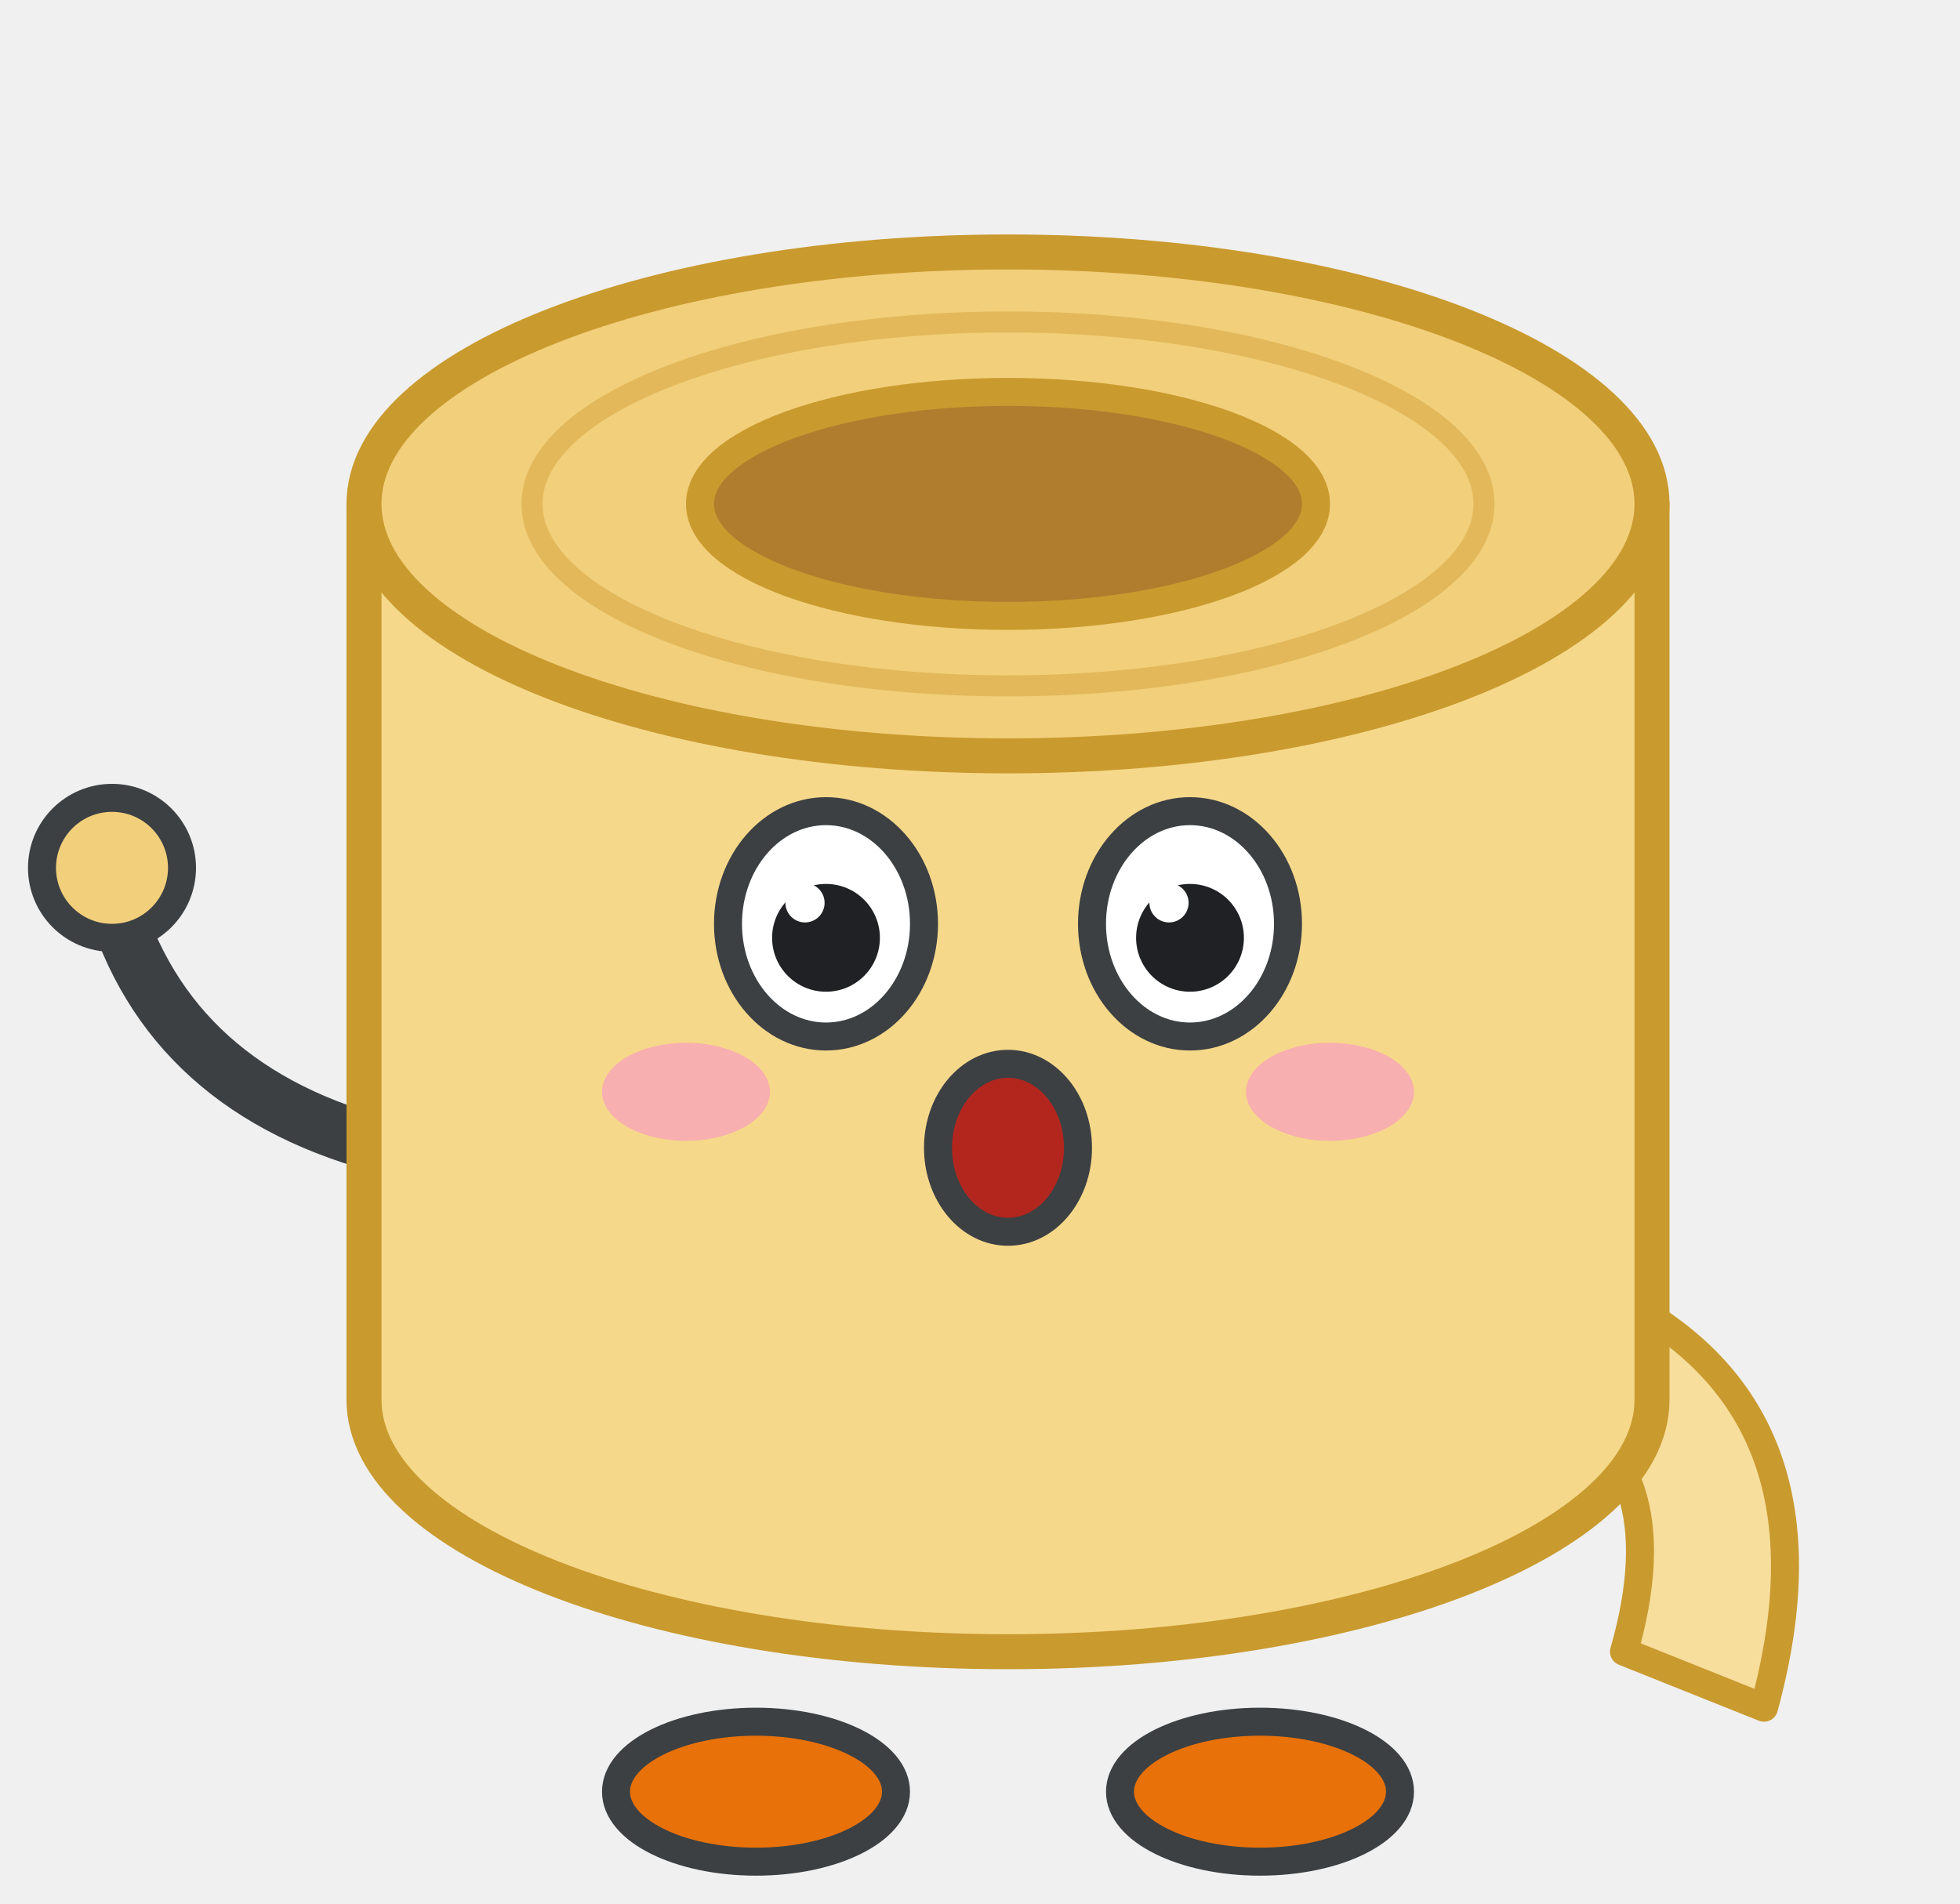
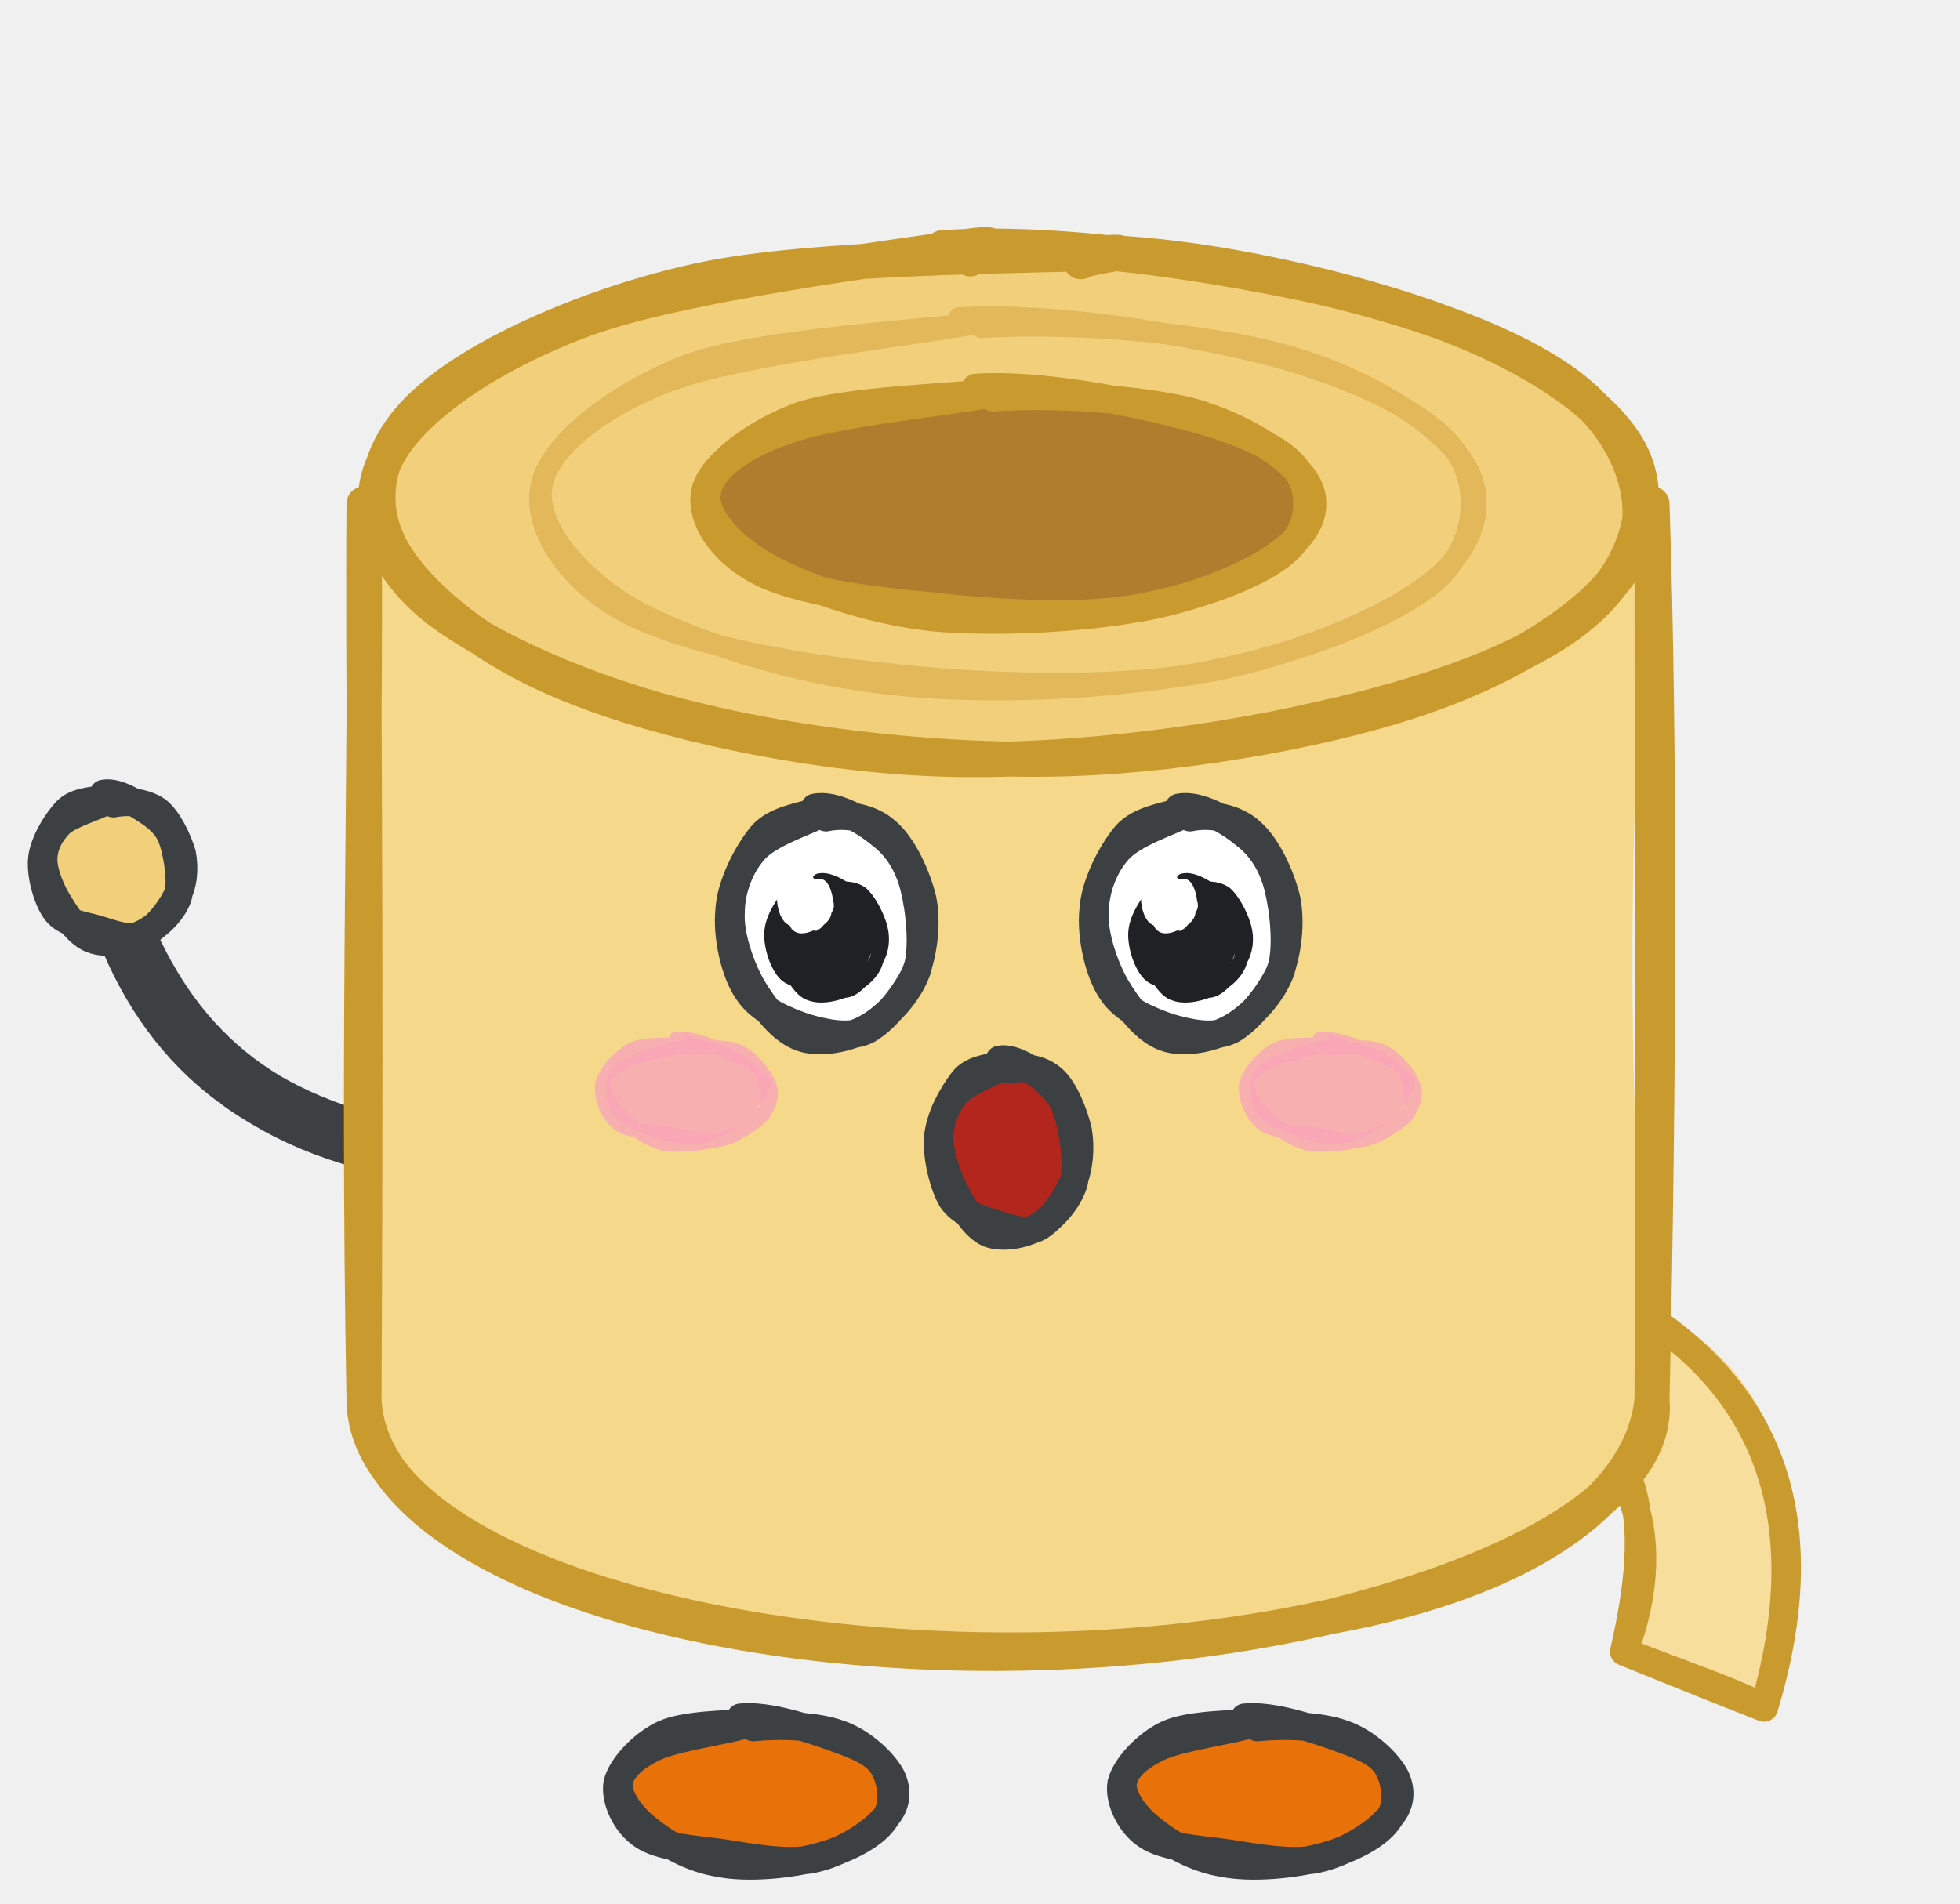
- <svg xmlns="http://www.w3.org/2000/svg" viewBox="0 0 140 136" font-family="Pretendard, 'Noto Sans KR', 'Apple SD Gothic Neo', sans-serif">
-   <g transform="translate(10 0)">
-     <ellipse cx="44" cy="128" rx="10" ry="5" fill="#E8710A" stroke="#3C4043" stroke-width="2" />
-     <ellipse cx="80" cy="128" rx="10" ry="5" fill="#E8710A" stroke="#3C4043" stroke-width="2" />
-     <path d="M18 82 Q2 78 -2 64" fill="none" stroke="#3C4043" stroke-width="4" stroke-linejoin="round" stroke-linecap="round" />
-     <circle cx="-2" cy="62" r="5" fill="#F2CF7A" stroke="#3C4043" stroke-width="2" />
-     <path d="M104 92 Q122 100 116 122 L106 118 Q110 104 100 100 Z" fill="#F7DE9C" stroke="#C99A2E" stroke-width="2" stroke-linejoin="round" stroke-linecap="round" />
-     <path d="M16 36 L16 100 A46 18 0 0 0 108 100 L108 36" fill="#F6D88A" stroke="#C99A2E" stroke-width="2.5" stroke-linejoin="round" stroke-linecap="round" />
-     <ellipse cx="62" cy="36" rx="46" ry="18" fill="#F2CF7A" stroke="#C99A2E" stroke-width="2.5" />
-     <ellipse cx="62" cy="36" rx="22" ry="8" fill="#B07C2E" stroke="#C99A2E" stroke-width="2" />
-     <ellipse cx="62" cy="36" rx="34" ry="13" fill="none" stroke="#E2B85A" stroke-width="1.5" />
-     <ellipse cx="49" cy="66" rx="7" ry="8.05" fill="#fff" stroke="#3C4043" stroke-width="2" />
-     <circle cx="49" cy="67" r="3.85" fill="#202124" />
-     <circle cx="47.5" cy="64.5" r="1.4" fill="#fff" />
-     <ellipse cx="75" cy="66" rx="7" ry="8.05" fill="#fff" stroke="#3C4043" stroke-width="2" />
-     <circle cx="75" cy="67" r="3.85" fill="#202124" />
-     <circle cx="73.5" cy="64.5" r="1.4" fill="#fff" />
-     <ellipse cx="39" cy="78" rx="6" ry="3.5" fill="#F8A5B8" opacity="0.8" />
-     <ellipse cx="85" cy="78" rx="6" ry="3.5" fill="#F8A5B8" opacity="0.8" />
-     <ellipse cx="62" cy="82" rx="5" ry="6" fill="#B3261E" stroke="#3C4043" stroke-width="2" />
+ <svg xmlns="http://www.w3.org/2000/svg" stroke-linecap="round" viewBox="0 0 140 136">
+   <g>
+     <path d="M54.8 122.8 C56.8 122.9, 59.5 123.6, 61.0 124.3 C62.4 125.1, 63.4 126.3, 63.5 127.4 C63.6 128.4, 62.9 129.7, 61.6 130.7 C60.4 131.7, 58.0 132.9, 55.9 133.1 C53.8 133.4, 51.0 132.9, 49.2 132.4 C47.4 131.8, 45.7 130.9, 45.0 129.9 C44.3 128.8, 44.3 127.2, 44.9 126.2 C45.5 125.2, 46.9 124.4, 48.6 123.9 C50.4 123.3, 54.3 123.1, 55.5 123.0 C56.7 122.9, 55.8 123.1, 55.8 123.3 M53.8 122.4 C55.7 122.4, 58.1 123.7, 59.8 124.5 C61.5 125.2, 63.5 125.9, 63.9 126.8 C64.3 127.8, 63.3 129.1, 62.2 130.0 C61.1 130.9, 59.2 132.0, 57.3 132.3 C55.4 132.7, 52.9 132.5, 51.0 132.2 C49.1 131.9, 47.0 131.3, 45.9 130.4 C44.8 129.6, 44.2 128.1, 44.4 127.1 C44.6 126.1, 45.6 125.1, 47.1 124.4 C48.7 123.7, 52.6 123.0, 53.8 122.8 C55.0 122.7, 54.4 123.4, 54.4 123.5" stroke="none" stroke-width="0" fill="rgb(232, 113, 10)" />
+     <path d="M52.9 122.7 C54.9 122.5, 57.8 123.5, 59.5 124.1 C61.2 124.7, 62.5 125.2, 63.1 126.2 C63.7 127.2, 64.0 129.0, 63.1 130.1 C62.3 131.2, 60.3 132.2, 58.3 132.7 C56.4 133.2, 53.4 133.5, 51.4 133.1 C49.4 132.8, 47.5 131.7, 46.3 130.7 C45.1 129.8, 44.1 128.4, 44.2 127.4 C44.3 126.4, 45.3 125.5, 46.8 124.8 C48.3 124.1, 52.1 123.6, 53.2 123.2 C54.4 122.9, 53.6 122.7, 53.6 122.8 M53.8 123.4 C55.8 123.2, 58.4 123.3, 60.0 123.9 C61.7 124.5, 63.2 126.0, 63.7 127.0 C64.2 128.1, 64.0 129.2, 63.0 130.1 C62.1 131.1, 60.0 132.4, 58.1 132.8 C56.2 133.2, 53.7 132.7, 51.7 132.4 C49.6 132.1, 47.2 132.0, 45.9 131.1 C44.7 130.3, 43.9 128.6, 44.1 127.4 C44.4 126.2, 45.9 124.6, 47.4 123.9 C48.9 123.2, 52.0 123.2, 53.0 123.1 C53.9 122.9, 53.0 122.9, 53.1 123" stroke="rgb(60, 64, 67)" stroke-width="2" fill="none" />
+   </g>
+   <g>
+     <path d="M90.8 122.8 C92.8 122.9, 95.5 123.6, 97.0 124.3 C98.4 125.1, 99.4 126.3, 99.5 127.4 C99.6 128.4, 98.9 129.7, 97.6 130.7 C96.4 131.7, 94.0 132.9, 91.9 133.1 C89.8 133.4, 87.0 132.9, 85.2 132.4 C83.4 131.8, 81.7 130.9, 81.0 129.9 C80.3 128.8, 80.3 127.2, 80.9 126.2 C81.5 125.2, 82.9 124.4, 84.6 123.9 C86.4 123.3, 90.3 123.1, 91.5 123.0 C92.7 122.9, 91.8 123.1, 91.8 123.3 M89.8 122.4 C91.7 122.4, 94.1 123.7, 95.8 124.5 C97.5 125.2, 99.5 125.9, 99.9 126.8 C100.3 127.8, 99.3 129.1, 98.2 130.0 C97.1 130.9, 95.2 132.0, 93.3 132.3 C91.4 132.7, 88.9 132.5, 87.0 132.2 C85.1 131.9, 83.0 131.3, 81.9 130.4 C80.8 129.6, 80.2 128.1, 80.4 127.1 C80.6 126.1, 81.6 125.1, 83.1 124.4 C84.7 123.7, 88.6 123.0, 89.8 122.8 C91.0 122.7, 90.4 123.4, 90.4 123.5" stroke="none" stroke-width="0" fill="rgb(232, 113, 10)" />
+     <path d="M88.9 122.7 C90.9 122.5, 93.8 123.5, 95.5 124.1 C97.2 124.7, 98.5 125.2, 99.1 126.2 C99.7 127.2, 100.0 129.0, 99.1 130.1 C98.3 131.2, 96.3 132.2, 94.3 132.7 C92.4 133.2, 89.4 133.5, 87.4 133.1 C85.4 132.8, 83.5 131.7, 82.3 130.7 C81.1 129.8, 80.1 128.4, 80.2 127.4 C80.3 126.4, 81.3 125.5, 82.8 124.8 C84.3 124.1, 88.1 123.6, 89.2 123.2 C90.4 122.9, 89.6 122.7, 89.6 122.8 M89.8 123.4 C91.8 123.2, 94.4 123.3, 96.0 123.9 C97.7 124.5, 99.2 126.0, 99.7 127.0 C100.2 128.1, 100.0 129.2, 99.0 130.1 C98.1 131.1, 96.0 132.4, 94.1 132.8 C92.2 133.2, 89.7 132.7, 87.7 132.4 C85.6 132.1, 83.2 132.0, 81.9 131.1 C80.7 130.3, 79.9 128.6, 80.1 127.4 C80.4 126.2, 81.9 124.6, 83.4 123.9 C84.9 123.2, 88.0 123.2, 89.0 123.1 C89.9 122.9, 89.0 122.9, 89.1 123" stroke="rgb(60, 64, 67)" stroke-width="2" fill="none" />
+   </g>
+   <g>
+     <path d="M28 82 C16.6 79.4, 10.9 73.2, 8 64 M28 82 C16.8 79.6, 11.2 73.2, 8 64" stroke="rgb(60, 64, 67)" stroke-width="4" fill="none" />
+   </g>
+   <g>
+     <path d="M8.2 56.8 C9.2 56.9, 10.7 57.6, 11.4 58.3 C12.1 59.1, 12.6 60.3, 12.6 61.4 C12.7 62.4, 12.3 63.7, 11.7 64.7 C11.1 65.7, 9.8 66.9, 8.8 67.1 C7.7 67.4, 6.3 66.9, 5.4 66.4 C4.5 65.8, 3.8 64.9, 3.5 63.9 C3.2 62.8, 3.3 61.2, 3.6 60.2 C3.9 59.2, 4.5 58.4, 5.3 57.9 C6.2 57.3, 8.2 57.1, 8.8 57.0 C9.4 56.9, 9.0 57.1, 9.0 57.3 M7.8 56.4 C8.8 56.4, 9.8 57.7, 10.7 58.5 C11.6 59.2, 12.9 59.9, 13.1 60.8 C13.3 61.8, 12.5 63.1, 11.9 64.0 C11.4 64.9, 10.5 66.0, 9.6 66.3 C8.7 66.7, 7.5 66.5, 6.6 66.2 C5.7 65.9, 4.7 65.3, 4.1 64.4 C3.6 63.6, 3.3 62.1, 3.3 61.1 C3.3 60.1, 3.5 59.1, 4.3 58.4 C5.1 57.7, 7.1 57.0, 7.8 56.8 C8.5 56.7, 8.4 57.4, 8.4 57.5" stroke="none" stroke-width="0" fill="rgb(242, 207, 122)" />
+     <path d="M7.4 56.7 C8.4 56.5, 9.9 57.5, 10.8 58.1 C11.6 58.7, 12.1 59.2, 12.4 60.2 C12.7 61.2, 13.0 63.0, 12.7 64.1 C12.3 65.2, 11.2 66.2, 10.2 66.7 C9.2 67.2, 7.6 67.5, 6.6 67.1 C5.7 66.8, 4.9 65.7, 4.3 64.7 C3.7 63.8, 3.1 62.4, 3.1 61.4 C3.1 60.4, 3.6 59.5, 4.3 58.8 C5.1 58.1, 7.0 57.6, 7.6 57.2 C8.2 56.9, 7.9 56.7, 7.9 56.8 M8.1 57.4 C9.1 57.2, 10.3 57.3, 11.2 57.9 C12.0 58.5, 12.7 60.0, 13.0 61.0 C13.2 62.1, 13.1 63.2, 12.6 64.1 C12.1 65.1, 11.1 66.4, 10.1 66.8 C9.2 67.2, 8.0 66.7, 7.0 66.4 C6.0 66.1, 4.7 66.0, 4.0 65.1 C3.4 64.3, 2.9 62.6, 3.0 61.4 C3.1 60.2, 4.1 58.6, 4.8 57.9 C5.5 57.2, 6.9 57.2, 7.3 57.1 C7.8 56.9, 7.4 56.9, 7.5 57" stroke="rgb(60, 64, 67)" stroke-width="2" fill="none" />
+   </g>
+   <g>
+     <path d="M114 92 C127.8 95.7, 130.6 108.9, 126 122 C122.0 120.1, 120.5 119.4, 116 118 C118.2 110.4, 116.8 101.2, 110 100 C110.5 96.2, 112.2 94.0, 114 92" stroke="none" stroke-width="0" fill="rgb(247, 222, 156)" />
+     <path d="M114 92 C125.3 97.4, 130.3 107.2, 126 122 M114 92 C125.5 97.6, 130.5 107.2, 126 122 M126 122 C123.4 120.7, 121.7 120.2, 116 118 M126 122 C122.9 120.8, 119.5 119.4, 116 118 M116 118 C118.2 108.4, 117.3 102.7, 110 100 M116 118 C119.3 109.1, 116.0 102.9, 110 100 M110 100 C111.6 97.4, 113.1 94.3, 114 92 M110 100 C111.2 97.5, 112.4 95.2, 114 92" stroke="rgb(201, 154, 46)" stroke-width="2" fill="none" />
+   </g>
+   <g>
+     <path d="M26 36 C27.3 60.1, 25.4 85.8, 26 100 C24.1 112.6, 64.8 121.9, 95 115.5 C108.8 114.1, 118.1 104.9, 118 100 C115.8 75.4, 116.5 54.4, 118 36" stroke="none" stroke-width="0" fill="rgb(246, 216, 138)" />
+     <path d="M26 36 C25.9 48.4, 26.2 62.2, 26 100 M26 36 C26.2 54.0, 25.5 72.8, 26 100 M26 100 C26.1 114.0, 64.7 122.2, 95 115.5 M26 100 C26.7 114.6, 63.9 122.6, 95 115.5 M95 115.5 C108.8 112.1, 118.6 106.5, 118 100 M95 115.5 C109.8 112.8, 117.3 106.7, 118 100 M118 100 C118.5 77.5, 118.6 54.0, 118 36 M118 100 C118.1 80.8, 118.0 61.9, 118 36" stroke="rgb(201, 154, 46)" stroke-width="2.5" fill="none" />
+   </g>
+   <g>
+     <path d="M67.7 17.6 C76.0 17.1, 87.4 18.3, 95.0 20.2 C102.6 22.1, 109.8 25.9, 113.2 29.2 C116.7 32.5, 117.6 36.6, 115.7 39.9 C113.8 43.3, 108.3 47.2, 101.7 49.5 C95.1 51.8, 85.1 53.3, 76.3 53.7 C67.5 54.0, 56.4 53.4, 48.8 51.6 C41.2 49.8, 34.0 46.3, 30.6 43.0 C27.1 39.8, 26.2 35.5, 28.2 32.1 C30.2 28.7, 35.6 25.0, 42.3 22.7 C49.0 20.3, 64.0 18.6, 68.4 17.9 C72.9 17.1, 68.9 17.9, 68.9 18.2 M77.4 17.6 C85.8 17.8, 96.3 20.1, 102.9 22.5 C109.4 24.9, 115.0 28.6, 116.7 32.1 C118.4 35.7, 117.1 40.3, 113.2 43.6 C109.4 46.9, 101.8 50.0, 93.8 51.8 C85.9 53.5, 74.6 54.6, 65.7 54.2 C56.9 53.7, 47.1 51.4, 40.9 49.0 C34.6 46.6, 29.7 43.2, 28.0 39.8 C26.4 36.3, 27.3 31.5, 31.0 28.2 C34.6 25.0, 41.9 22.0, 49.8 20.3 C57.6 18.7, 73.2 18.6, 77.9 18.4 C82.6 18.1, 78.2 18.3, 78.0 18.6" stroke="none" stroke-width="0" fill="rgb(242, 207, 122)" />
+     <path d="M67.3 17.7 C75.6 17.1, 87.1 18.9, 94.7 20.6 C102.3 22.4, 109.4 25.1, 113.0 28.3 C116.6 31.5, 118.2 36.3, 116.4 39.8 C114.6 43.4, 108.9 47.2, 102.2 49.6 C95.6 52.0, 85.2 53.9, 76.5 54.2 C67.7 54.5, 57.2 53.3, 49.6 51.4 C42.0 49.6, 34.4 46.2, 30.7 43.1 C27.0 39.9, 25.8 35.9, 27.7 32.5 C29.5 29.1, 35.0 25.3, 41.8 22.8 C48.6 20.3, 63.8 18.4, 68.4 17.7 C73.0 17.0, 69.3 18.1, 69.3 18.5 M78.0 18.0 C86.4 18.2, 96.8 20.7, 103.2 23.1 C109.6 25.5, 115.0 29.1, 116.6 32.6 C118.2 36.0, 116.8 40.8, 113.0 43.9 C109.3 47.1, 101.9 49.7, 94.1 51.4 C86.3 53.2, 75.2 54.6, 66.4 54.2 C57.5 53.8, 47.3 51.6, 40.9 49.0 C34.5 46.5, 29.5 42.3, 27.8 38.9 C26.1 35.4, 27.1 31.5, 30.8 28.4 C34.5 25.2, 42.2 21.7, 50.1 20.0 C58.0 18.3, 73.6 18.3, 78.1 18.1 C82.6 17.8, 77.3 18.4, 77.2 18.7" stroke="rgb(201, 154, 46)" stroke-width="2.5" fill="none" />
+   </g>
+   <g>
+     <path d="M74.2 27.8 C78.6 27.9, 84.4 29.0, 87.6 30.3 C90.8 31.5, 93.1 33.5, 93.3 35.2 C93.6 36.9, 91.9 39.0, 89.1 40.5 C86.3 42.0, 81.1 43.7, 76.6 44.1 C72.0 44.5, 66.0 43.9, 61.9 43.1 C57.8 42.2, 53.8 40.7, 52.1 39.1 C50.4 37.4, 50.3 35.0, 51.6 33.4 C52.9 31.8, 56.3 30.3, 60.2 29.4 C64.1 28.5, 72.6 28.2, 75.1 28.0 C77.7 27.8, 75.7 28.2, 75.6 28.4 M71.7 27.4 C76.0 27.4, 81.7 29.0, 85.3 30.1 C89.0 31.3, 92.6 32.7, 93.5 34.3 C94.4 35.9, 92.8 38.0, 90.5 39.5 C88.1 40.9, 83.6 42.6, 79.4 43.2 C75.2 43.8, 69.3 43.6, 65.0 43.1 C60.7 42.5, 56.1 41.4, 53.7 39.9 C51.4 38.5, 50.2 36.2, 50.8 34.6 C51.4 32.9, 54.0 31.3, 57.5 30.1 C61.0 29.0, 69.2 28.1, 71.7 27.8 C74.2 27.6, 72.3 28.4, 72.3 28.6" stroke="none" stroke-width="0" fill="rgb(176, 124, 46)" />
+     <path d="M69.7 27.7 C74.0 27.4, 80.4 28.6, 84.2 29.6 C87.9 30.5, 91.2 31.8, 92.5 33.4 C93.8 35.0, 93.7 37.7, 91.9 39.3 C90.1 41.0, 85.7 42.6, 81.5 43.4 C77.2 44.2, 71.0 44.5, 66.6 44.1 C62.1 43.6, 57.5 42.0, 54.8 40.5 C52.1 39.0, 50.2 36.8, 50.5 35.2 C50.7 33.5, 53.0 31.8, 56.3 30.7 C59.6 29.5, 67.8 28.7, 70.3 28.2 C72.7 27.8, 70.9 27.7, 70.9 27.8 M70.9 28.4 C75.3 28.1, 81.3 28.5, 85.0 29.4 C88.7 30.4, 92.1 32.6, 93.2 34.3 C94.3 35.9, 93.7 37.9, 91.6 39.4 C89.6 41.0, 85.1 42.9, 80.9 43.5 C76.7 44.2, 70.9 43.8, 66.4 43.3 C62.0 42.9, 56.8 42.2, 54.2 40.8 C51.5 39.4, 49.9 36.9, 50.4 35.0 C50.9 33.2, 53.9 30.9, 57.2 29.7 C60.5 28.6, 68.0 28.4, 70.2 28.1 C72.3 27.8, 70.2 27.9, 70.3 28.0" stroke="rgb(201, 154, 46)" stroke-width="2" fill="none" />
+   </g>
+   <g>
+     <path d="M68.5 22.7 C75.2 22.3, 84.9 23.9, 90.8 25.4 C96.7 27.0, 101.8 29.4, 103.8 32.0 C105.8 34.7, 105.5 38.7, 102.7 41.4 C99.8 44.0, 93.1 46.6, 86.6 47.9 C80.1 49.2, 70.6 49.7, 63.7 48.9 C56.8 48.2, 49.4 45.8, 45.2 43.5 C41.1 41.1, 38.3 37.5, 38.7 34.8 C39.1 32.1, 42.8 29.1, 47.9 27.2 C53.0 25.3, 65.6 23.9, 69.3 23.2 C73.1 22.5, 70.2 22.7, 70.3 22.9 M70.1 23.4 C76.9 23.0, 86.2 23.8, 91.9 25.4 C97.7 27.0, 102.9 30.4, 104.6 33.1 C106.3 35.8, 105.4 39.1, 102.2 41.6 C99.1 44.1, 92.2 47.0, 85.7 48.1 C79.2 49.2, 70.1 48.9, 63.2 48.1 C56.3 47.4, 48.5 45.9, 44.4 43.6 C40.3 41.3, 37.9 37.4, 38.7 34.5 C39.4 31.6, 43.9 28.1, 49.0 26.1 C54.1 24.2, 65.9 23.6, 69.3 23.1 C72.7 22.6, 69.4 22.9, 69.5 23.1" stroke="rgb(226, 184, 90)" stroke-width="1.5" fill="none" />
+   </g>
+   <g>
+     <path d="M59.4 57.8 C60.8 57.9, 62.8 59.0, 63.8 60.2 C64.9 61.5, 65.5 63.5, 65.6 65.2 C65.7 66.9, 65.2 69.0, 64.3 70.5 C63.4 72.0, 61.7 73.7, 60.2 74.1 C58.8 74.6, 56.8 74.0, 55.5 73.1 C54.3 72.3, 53.2 70.7, 52.7 69.1 C52.2 67.4, 52.3 65.0, 52.7 63.4 C53.1 61.7, 54.0 60.2, 55.3 59.3 C56.5 58.4, 59.2 58.1, 60.1 57.9 C60.9 57.8, 60.4 58.1, 60.3 58.3 M58.8 57.3 C60.1 57.3, 61.7 59, 62.9 60.1 C64.1 61.3, 65.7 62.7, 66.0 64.3 C66.3 65.9, 65.4 68.0, 64.7 69.5 C63.9 71.0, 62.5 72.6, 61.3 73.2 C60.0 73.8, 58.3 73.6, 57.0 73.1 C55.7 72.6, 54.2 71.4, 53.4 70.0 C52.7 68.6, 52.3 66.2, 52.3 64.6 C52.4 62.9, 53 61.2, 54.0 60.1 C55.1 59.0, 57.9 58.0, 58.8 57.8 C59.7 57.5, 59.4 58.4, 59.4 58.5" stroke="none" stroke-width="0" fill="rgb(255, 255, 255)" />
+     <path d="M58.2 57.7 C59.6 57.4, 61.7 58.6, 62.9 59.6 C64.1 60.5, 64.9 61.8, 65.3 63.4 C65.7 65.0, 66.0 67.7, 65.5 69.3 C64.9 71.0, 63.4 72.6, 62.0 73.4 C60.6 74.2, 58.5 74.6, 57.2 74.1 C55.8 73.6, 54.6 72.0, 53.7 70.5 C52.9 69.1, 52.1 66.8, 52.2 65.2 C52.2 63.5, 52.9 61.8, 53.9 60.7 C55.0 59.5, 57.6 58.7, 58.5 58.2 C59.3 57.7, 58.7 57.7, 58.8 57.8 M59.0 58.4 C60.4 58.1, 62.2 58.4, 63.3 59.4 C64.5 60.4, 65.5 62.6, 65.9 64.3 C66.2 65.9, 66.0 67.9, 65.4 69.5 C64.7 71.0, 63.2 72.9, 61.9 73.6 C60.6 74.2, 58.9 73.8, 57.5 73.4 C56.1 72.9, 54.3 72.2, 53.4 70.8 C52.5 69.5, 51.9 66.9, 52.1 65.0 C52.2 63.2, 53.4 60.9, 54.4 59.7 C55.4 58.5, 57.5 58.3, 58.2 58.0 C58.8 57.7, 58.2 57.8, 58.3 58.0" stroke="rgb(60, 64, 67)" stroke-width="2" fill="none" />
+   </g>
+   <g>
+     <path d="M59.1 62.9 C59.8 63.0, 61.0 63.5, 61.6 64.1 C62.2 64.7, 62.5 65.6, 62.5 66.4 C62.5 67.2, 62.3 68.2, 61.8 69.0 C61.3 69.8, 60.3 70.8, 59.5 71.0 C58.7 71.2, 57.6 70.8, 56.9 70.3 C56.3 69.9, 55.7 69.2, 55.5 68.4 C55.3 67.6, 55.4 66.3, 55.7 65.6 C55.9 64.8, 56.3 64.3, 56.9 63.8 C57.6 63.4, 59.2 63.2, 59.7 63.1 C60.1 63.0, 59.9 63.3, 59.8 63.4 M58.8 62.6 C59.5 62.6, 60.3 63.8, 61.0 64.4 C61.6 64.9, 62.8 65.4, 63.0 66.1 C63.1 66.7, 62.4 67.7, 62.0 68.4 C61.5 69.1, 60.8 70.0, 60.2 70.3 C59.5 70.5, 58.7 70.4, 58.0 70.1 C57.3 69.9, 56.5 69.5, 56.1 68.8 C55.7 68.2, 55.4 67.0, 55.4 66.3 C55.4 65.5, 55.5 64.8, 56.0 64.3 C56.6 63.8, 58.3 63.1, 58.8 63.0 C59.4 62.9, 59.4 63.6, 59.4 63.6" stroke="none" stroke-width="0" fill="rgb(32, 33, 36)" />
+     <path d="M58.5 62.9 C59.3 62.7, 60.5 63.6, 61.1 64.0 C61.8 64.5, 62.1 64.8, 62.3 65.5 C62.6 66.3, 62.9 67.8, 62.6 68.6 C62.4 69.5, 61.5 70.2, 60.7 70.6 C59.9 71.0, 58.7 71.3, 57.9 71.0 C57.2 70.8, 56.7 69.8, 56.2 69.1 C55.8 68.3, 55.3 67.2, 55.3 66.5 C55.2 65.7, 55.6 65.1, 56.1 64.6 C56.7 64.1, 58.2 63.7, 58.7 63.4 C59.2 63.1, 58.9 62.9, 58.9 62.9 M59.2 63.6 C60.0 63.4, 60.9 63.4, 61.5 63.8 C62.1 64.3, 62.7 65.5, 62.9 66.3 C63.1 67.1, 63.0 67.9, 62.6 68.6 C62.2 69.3, 61.4 70.4, 60.7 70.7 C60.0 71.0, 59.1 70.5, 58.3 70.3 C57.5 70.1, 56.5 70.1, 56.0 69.5 C55.4 68.8, 55.0 67.4, 55.1 66.5 C55.2 65.5, 56.0 64.3, 56.6 63.7 C57.1 63.2, 58.1 63.3, 58.4 63.2 C58.7 63.1, 58.4 63.0, 58.6 63.1" stroke="rgb(32, 33, 36)" stroke-width="1" fill="none" />
+   </g>
+   <g>
+     <path d="M57.3 62.9 C57.5 62.9, 58.1 63.1, 58.3 63.3 C58.5 63.5, 58.6 63.8, 58.6 64.1 C58.6 64.3, 58.6 64.7, 58.4 65.0 C58.2 65.4, 57.8 66.0, 57.5 66.1 C57.1 66.2, 56.7 65.9, 56.5 65.7 C56.3 65.5, 56.2 65.3, 56.2 64.9 C56.2 64.6, 56.4 64.0, 56.5 63.8 C56.6 63.5, 56.5 63.5, 56.8 63.4 C57.0 63.3, 57.6 63.1, 57.8 63.0 C58.0 63.0, 58.0 63.2, 58.0 63.3 M57.3 62.5 C57.6 62.6, 57.6 63.5, 57.9 63.7 C58.2 64.0, 59.0 63.8, 59.1 64.0 C59.2 64.2, 58.6 64.5, 58.4 64.7 C58.2 64.9, 58.0 65.4, 57.8 65.5 C57.7 65.6, 57.5 65.4, 57.3 65.3 C57.1 65.3, 56.9 65.3, 56.7 65.1 C56.5 64.9, 56.4 64.4, 56.3 64.2 C56.2 64, 55.9 63.9, 56.1 63.7 C56.3 63.5, 57.0 63.0, 57.3 63.0 C57.7 62.9, 58.0 63.5, 58.0 63.5" stroke="none" stroke-width="0" fill="rgb(255, 255, 255)" />
+     <path d="M57.3 62.8 C57.5 62.8, 58.1 63.4, 58.3 63.6 C58.5 63.7, 58.4 63.5, 58.5 63.7 C58.6 64.0, 59.0 64.7, 58.9 65.1 C58.9 65.5, 58.4 65.8, 58.1 65.9 C57.8 66.1, 57.2 66.3, 57.0 66.1 C56.8 66.0, 56.8 65.5, 56.7 65.1 C56.5 64.8, 56.2 64.4, 56.2 64.2 C56.1 63.9, 56.2 63.9, 56.4 63.8 C56.6 63.7, 57.2 63.5, 57.4 63.3 C57.6 63.2, 57.6 62.8, 57.6 62.8 M57.9 63.5 C58.1 63.4, 58.4 63.2, 58.6 63.3 C58.8 63.4, 59.0 64.1, 59.0 64.4 C59.1 64.7, 59.1 64.8, 58.9 65.0 C58.8 65.3, 58.4 65.9, 58.2 66.0 C58.0 66.0, 57.8 65.5, 57.5 65.4 C57.2 65.4, 56.7 65.8, 56.5 65.6 C56.2 65.4, 56.0 64.7, 56.0 64.2 C56.1 63.8, 56.6 63.2, 56.7 63.0 C56.9 62.8, 57.0 63.2, 57.1 63.2 C57.1 63.2, 57.1 63.0, 57.2 63.0" stroke="rgb(255, 255, 255)" stroke-width="1" fill="none" />
+   </g>
+   <g>
+     <path d="M85.4 57.8 C86.8 57.9, 88.8 59.0, 89.8 60.2 C90.9 61.5, 91.5 63.5, 91.6 65.2 C91.7 66.9, 91.2 69.0, 90.3 70.5 C89.4 72.0, 87.7 73.7, 86.2 74.1 C84.8 74.6, 82.8 74.0, 81.5 73.1 C80.3 72.3, 79.2 70.7, 78.7 69.1 C78.2 67.4, 78.3 65.0, 78.7 63.4 C79.1 61.7, 80.0 60.2, 81.3 59.3 C82.5 58.4, 85.2 58.1, 86.1 57.9 C86.9 57.8, 86.4 58.1, 86.3 58.3 M84.8 57.3 C86.1 57.3, 87.7 59, 88.9 60.1 C90.1 61.3, 91.7 62.7, 92.0 64.3 C92.3 65.9, 91.4 68.0, 90.7 69.5 C89.9 71.0, 88.5 72.6, 87.3 73.2 C86.0 73.8, 84.3 73.6, 83.0 73.1 C81.7 72.6, 80.2 71.4, 79.4 70.0 C78.7 68.6, 78.3 66.2, 78.3 64.6 C78.4 62.9, 79 61.2, 80.0 60.1 C81.1 59.0, 83.9 58.0, 84.8 57.8 C85.7 57.5, 85.4 58.4, 85.4 58.5" stroke="none" stroke-width="0" fill="rgb(255, 255, 255)" />
+     <path d="M84.2 57.7 C85.6 57.4, 87.7 58.6, 88.9 59.6 C90.1 60.5, 90.9 61.8, 91.3 63.4 C91.7 65.0, 92.0 67.7, 91.5 69.3 C90.9 71.0, 89.4 72.6, 88.0 73.4 C86.6 74.2, 84.5 74.6, 83.2 74.1 C81.8 73.6, 80.6 72.0, 79.7 70.5 C78.9 69.1, 78.1 66.8, 78.2 65.2 C78.2 63.5, 78.9 61.8, 79.9 60.7 C81.0 59.5, 83.6 58.7, 84.5 58.2 C85.3 57.7, 84.7 57.7, 84.8 57.8 M85.0 58.4 C86.4 58.1, 88.2 58.4, 89.3 59.4 C90.5 60.4, 91.5 62.6, 91.9 64.3 C92.2 65.9, 92.0 67.9, 91.4 69.5 C90.7 71.0, 89.2 72.9, 87.9 73.6 C86.6 74.2, 84.9 73.8, 83.5 73.4 C82.1 72.9, 80.3 72.2, 79.4 70.8 C78.5 69.5, 77.9 66.9, 78.1 65.0 C78.2 63.2, 79.4 60.9, 80.4 59.7 C81.4 58.5, 83.5 58.3, 84.2 58.0 C84.8 57.7, 84.2 57.8, 84.3 58.0" stroke="rgb(60, 64, 67)" stroke-width="2" fill="none" />
+   </g>
+   <g>
+     <path d="M85.1 62.9 C85.8 63.0, 87.0 63.5, 87.6 64.1 C88.2 64.7, 88.5 65.6, 88.5 66.4 C88.5 67.2, 88.3 68.2, 87.8 69.0 C87.3 69.8, 86.3 70.8, 85.5 71.0 C84.7 71.2, 83.6 70.8, 82.9 70.3 C82.3 69.9, 81.7 69.2, 81.5 68.4 C81.3 67.6, 81.4 66.3, 81.7 65.6 C81.9 64.8, 82.3 64.3, 82.9 63.8 C83.6 63.4, 85.2 63.2, 85.7 63.1 C86.1 63.0, 85.9 63.3, 85.8 63.4 M84.8 62.6 C85.5 62.6, 86.3 63.8, 87.0 64.4 C87.6 64.9, 88.8 65.4, 89.0 66.1 C89.1 66.7, 88.4 67.7, 88.0 68.4 C87.5 69.1, 86.8 70.0, 86.2 70.3 C85.5 70.5, 84.7 70.4, 84.0 70.1 C83.3 69.9, 82.5 69.5, 82.1 68.8 C81.7 68.2, 81.4 67.0, 81.4 66.3 C81.4 65.5, 81.5 64.8, 82.0 64.3 C82.6 63.8, 84.3 63.1, 84.8 63.0 C85.4 62.9, 85.4 63.6, 85.4 63.6" stroke="none" stroke-width="0" fill="rgb(32, 33, 36)" />
+     <path d="M84.5 62.9 C85.3 62.7, 86.5 63.6, 87.1 64.0 C87.8 64.5, 88.1 64.8, 88.3 65.5 C88.6 66.3, 88.9 67.8, 88.6 68.6 C88.4 69.5, 87.5 70.2, 86.7 70.6 C85.9 71.0, 84.7 71.3, 83.9 71.0 C83.2 70.8, 82.7 69.8, 82.2 69.1 C81.8 68.3, 81.3 67.2, 81.3 66.5 C81.2 65.7, 81.6 65.1, 82.1 64.6 C82.7 64.1, 84.2 63.7, 84.7 63.4 C85.2 63.1, 84.9 62.9, 84.9 62.9 M85.2 63.6 C86.0 63.4, 86.9 63.4, 87.5 63.8 C88.1 64.3, 88.7 65.5, 88.9 66.3 C89.1 67.1, 89.0 67.9, 88.6 68.6 C88.2 69.3, 87.4 70.4, 86.7 70.7 C86.0 71.0, 85.1 70.5, 84.3 70.3 C83.5 70.1, 82.5 70.1, 82.0 69.5 C81.4 68.8, 81.0 67.4, 81.1 66.5 C81.2 65.5, 82.0 64.3, 82.6 63.7 C83.1 63.2, 84.1 63.3, 84.4 63.2 C84.7 63.1, 84.4 63.0, 84.6 63.1" stroke="rgb(32, 33, 36)" stroke-width="1" fill="none" />
+   </g>
+   <g>
+     <path d="M83.3 62.9 C83.5 62.9, 84.1 63.1, 84.3 63.3 C84.5 63.5, 84.6 63.8, 84.6 64.1 C84.6 64.3, 84.6 64.7, 84.4 65.0 C84.2 65.4, 83.8 66.0, 83.5 66.1 C83.1 66.2, 82.7 65.9, 82.5 65.7 C82.3 65.5, 82.2 65.3, 82.2 64.9 C82.2 64.6, 82.4 64.0, 82.5 63.8 C82.6 63.5, 82.5 63.5, 82.8 63.4 C83.0 63.3, 83.6 63.1, 83.8 63.0 C84.0 63.0, 84.0 63.2, 84.0 63.3 M83.3 62.5 C83.6 62.6, 83.6 63.5, 83.9 63.7 C84.2 64.0, 85.0 63.8, 85.1 64.0 C85.2 64.2, 84.6 64.5, 84.4 64.7 C84.2 64.9, 84.0 65.4, 83.8 65.5 C83.7 65.6, 83.5 65.4, 83.3 65.3 C83.1 65.3, 82.9 65.3, 82.7 65.1 C82.5 64.9, 82.4 64.4, 82.3 64.2 C82.2 64, 81.9 63.9, 82.1 63.7 C82.3 63.5, 83.0 63.0, 83.3 63.0 C83.7 62.9, 84.0 63.5, 84.0 63.5" stroke="none" stroke-width="0" fill="rgb(255, 255, 255)" />
+     <path d="M83.3 62.8 C83.5 62.8, 84.1 63.4, 84.3 63.6 C84.5 63.7, 84.4 63.5, 84.5 63.7 C84.6 64.0, 85.0 64.7, 84.9 65.1 C84.9 65.5, 84.4 65.8, 84.1 65.9 C83.8 66.1, 83.2 66.3, 83.0 66.1 C82.8 66.0, 82.8 65.5, 82.7 65.1 C82.5 64.8, 82.2 64.4, 82.2 64.2 C82.1 63.9, 82.2 63.9, 82.4 63.8 C82.6 63.7, 83.2 63.5, 83.4 63.3 C83.6 63.2, 83.6 62.8, 83.6 62.8 M83.9 63.5 C84.1 63.4, 84.4 63.2, 84.6 63.3 C84.8 63.4, 85.0 64.1, 85.0 64.4 C85.1 64.7, 85.1 64.8, 84.9 65.0 C84.8 65.3, 84.4 65.9, 84.2 66.0 C84.0 66.0, 83.8 65.5, 83.5 65.4 C83.2 65.4, 82.7 65.8, 82.5 65.6 C82.2 65.4, 82.0 64.7, 82.0 64.2 C82.1 63.8, 82.6 63.2, 82.7 63.0 C82.9 62.8, 83.0 63.2, 83.1 63.2 C83.1 63.2, 83.1 63.0, 83.2 63.0" stroke="rgb(255, 255, 255)" stroke-width="1" fill="none" />
+   </g>
+   <g>
+     <path d="M49.3 74.3 C50.5 74.3, 52.2 74.8, 53.1 75.4 C54.0 75.9, 54.5 76.7, 54.6 77.4 C54.7 78.2, 54.3 79.1, 53.5 79.8 C52.7 80.5, 51.2 81.5, 50.0 81.7 C48.7 81.9, 47.0 81.4, 46.0 81.0 C44.9 80.6, 44.0 80.0, 43.6 79.3 C43.2 78.5, 43.3 77.4, 43.6 76.7 C44.0 76.0, 44.7 75.5, 45.8 75.1 C46.8 74.8, 49.2 74.5, 50.0 74.5 C50.7 74.4, 50.2 74.6, 50.2 74.7 M48.8 73.9 C49.9 74.0, 51.3 75.1, 52.3 75.6 C53.3 76.2, 54.8 76.5, 55.0 77.1 C55.3 77.7, 54.5 78.6, 53.8 79.2 C53.1 79.9, 52.0 80.7, 50.9 80.9 C49.8 81.2, 48.4 81.0, 47.3 80.8 C46.2 80.6, 45.0 80.2, 44.3 79.7 C43.6 79.1, 43.3 78.0, 43.3 77.3 C43.4 76.7, 43.7 76.1, 44.7 75.6 C45.6 75.1, 48.0 74.4, 48.8 74.3 C49.6 74.2, 49.4 74.9, 49.4 75.0" stroke="none" stroke-width="0" fill="rgba(248, 165, 184, 0.8)" />
+     <path d="M48.3 74.2 C49.5 74.1, 51.3 74.9, 52.3 75.3 C53.3 75.7, 54.0 76.0, 54.4 76.6 C54.7 77.3, 55.0 78.7, 54.6 79.5 C54.1 80.2, 52.8 81.0, 51.6 81.3 C50.4 81.7, 48.6 81.9, 47.4 81.7 C46.2 81.4, 45.2 80.6, 44.5 79.9 C43.8 79.2, 43.1 78.2, 43.1 77.5 C43.2 76.8, 43.7 76.3, 44.6 75.8 C45.5 75.4, 47.8 75.0, 48.5 74.7 C49.2 74.5, 48.8 74.2, 48.8 74.2 M49.0 74.9 C50.2 74.8, 51.8 74.7, 52.7 75.1 C53.7 75.5, 54.6 76.7, 54.9 77.4 C55.2 78.1, 55.1 78.8, 54.5 79.5 C53.9 80.1, 52.7 81.2, 51.5 81.4 C50.4 81.7, 49.0 81.2, 47.8 81.0 C46.5 80.8, 45.0 80.9, 44.2 80.3 C43.4 79.7, 42.9 78.4, 43.0 77.5 C43.2 76.6, 44.2 75.5, 45.1 75.0 C46.0 74.5, 47.7 74.7, 48.3 74.6 C48.8 74.5, 48.3 74.4, 48.4 74.4" stroke="rgba(248, 165, 184, 0.8)" stroke-width="1" fill="none" />
+   </g>
+   <g>
+     <path d="M95.3 74.3 C96.5 74.3, 98.2 74.8, 99.1 75.4 C100.0 75.9, 100.5 76.7, 100.6 77.4 C100.7 78.2, 100.3 79.1, 99.5 79.8 C98.7 80.5, 97.2 81.5, 96.0 81.7 C94.7 81.9, 93.0 81.4, 92.0 81.0 C90.9 80.6, 90.0 80.0, 89.6 79.3 C89.2 78.5, 89.3 77.4, 89.6 76.7 C90.0 76.0, 90.7 75.5, 91.8 75.1 C92.8 74.8, 95.2 74.5, 96.0 74.5 C96.7 74.4, 96.2 74.6, 96.2 74.7 M94.8 73.9 C95.9 74.0, 97.3 75.1, 98.3 75.6 C99.3 76.2, 100.8 76.5, 101.0 77.1 C101.3 77.7, 100.5 78.6, 99.8 79.2 C99.1 79.9, 98.0 80.7, 96.9 80.9 C95.8 81.2, 94.4 81.0, 93.3 80.8 C92.2 80.6, 91.0 80.2, 90.3 79.7 C89.6 79.1, 89.3 78.0, 89.3 77.3 C89.4 76.7, 89.7 76.1, 90.7 75.6 C91.6 75.1, 94.0 74.4, 94.8 74.3 C95.6 74.2, 95.4 74.9, 95.4 75.0" stroke="none" stroke-width="0" fill="rgba(248, 165, 184, 0.8)" />
+     <path d="M94.3 74.2 C95.5 74.1, 97.3 74.9, 98.3 75.3 C99.3 75.7, 100.0 76.0, 100.4 76.6 C100.7 77.3, 101.0 78.7, 100.6 79.5 C100.1 80.2, 98.8 81.0, 97.6 81.3 C96.4 81.7, 94.6 81.9, 93.4 81.7 C92.2 81.4, 91.2 80.6, 90.5 79.9 C89.8 79.2, 89.1 78.2, 89.1 77.5 C89.2 76.8, 89.7 76.3, 90.6 75.8 C91.5 75.4, 93.8 75.0, 94.5 74.7 C95.2 74.5, 94.8 74.2, 94.8 74.2 M95.0 74.9 C96.2 74.8, 97.8 74.7, 98.7 75.1 C99.7 75.5, 100.6 76.7, 100.9 77.4 C101.2 78.1, 101.1 78.8, 100.5 79.5 C99.9 80.1, 98.7 81.2, 97.5 81.4 C96.4 81.7, 95.0 81.2, 93.8 81.0 C92.5 80.8, 91.0 80.9, 90.2 80.3 C89.4 79.7, 88.9 78.4, 89.0 77.5 C89.2 76.6, 90.2 75.5, 91.1 75.0 C92.0 74.5, 93.7 74.7, 94.3 74.6 C94.8 74.5, 94.3 74.4, 94.4 74.4" stroke="rgba(248, 165, 184, 0.8)" stroke-width="1" fill="none" />
+   </g>
+   <g>
+     <path d="M72.2 75.8 C73.2 75.9, 74.7 76.7, 75.4 77.7 C76.1 78.6, 76.6 80.0, 76.6 81.3 C76.7 82.6, 76.3 84.2, 75.7 85.3 C75.1 86.4, 73.8 87.8, 72.8 88.1 C71.7 88.5, 70.3 87.9, 69.4 87.3 C68.5 86.6, 67.8 85.5, 67.5 84.3 C67.2 83.0, 67.3 81.2, 67.6 80.0 C67.9 78.7, 68.5 77.7, 69.3 77.0 C70.2 76.4, 72.2 76.1, 72.8 76.0 C73.4 75.8, 73.0 76.1, 73.0 76.3 M71.8 75.4 C72.8 75.4, 73.8 76.8, 74.7 77.7 C75.6 78.6, 76.9 79.5, 77.1 80.7 C77.3 81.8, 76.5 83.4, 75.9 84.5 C75.4 85.6, 74.5 86.8, 73.6 87.3 C72.7 87.7, 71.5 87.6, 70.6 87.2 C69.7 86.8, 68.7 86.0, 68.1 84.9 C67.6 83.9, 67.3 82.1, 67.3 80.9 C67.3 79.7, 67.5 78.5, 68.3 77.7 C69.1 76.8, 71.1 76.0, 71.8 75.8 C72.5 75.6, 72.4 76.4, 72.4 76.5" stroke="none" stroke-width="0" fill="rgb(179, 38, 30)" />
+     <path d="M71.4 75.7 C72.4 75.5, 73.9 76.5, 74.8 77.3 C75.6 78.0, 76.1 78.8, 76.4 80.0 C76.7 81.2, 77.0 83.2, 76.7 84.5 C76.3 85.8, 75.2 87.0, 74.2 87.6 C73.2 88.2, 71.6 88.5, 70.6 88.1 C69.7 87.7, 68.9 86.5, 68.3 85.3 C67.7 84.2, 67.1 82.5, 67.1 81.3 C67.1 80.1, 67.6 78.9, 68.3 78.1 C69.1 77.2, 71.0 76.6, 71.6 76.2 C72.2 75.9, 71.9 75.7, 71.9 75.8 M72.1 76.4 C73.1 76.2, 74.3 76.3, 75.2 77.1 C76.0 77.8, 76.7 79.5, 77.0 80.8 C77.2 82.0, 77.1 83.4, 76.6 84.6 C76.1 85.7, 75.1 87.2, 74.1 87.7 C73.2 88.2, 72.0 87.7, 71.0 87.4 C70.0 87.1, 68.7 86.7, 68.0 85.7 C67.4 84.7, 66.9 82.7, 67.0 81.3 C67.1 79.8, 68.1 78.1, 68.8 77.2 C69.5 76.3, 70.9 76.3, 71.3 76.1 C71.8 75.9, 71.4 75.9, 71.5 76.0" stroke="rgb(60, 64, 67)" stroke-width="2" fill="none" />
  </g>
</svg>
